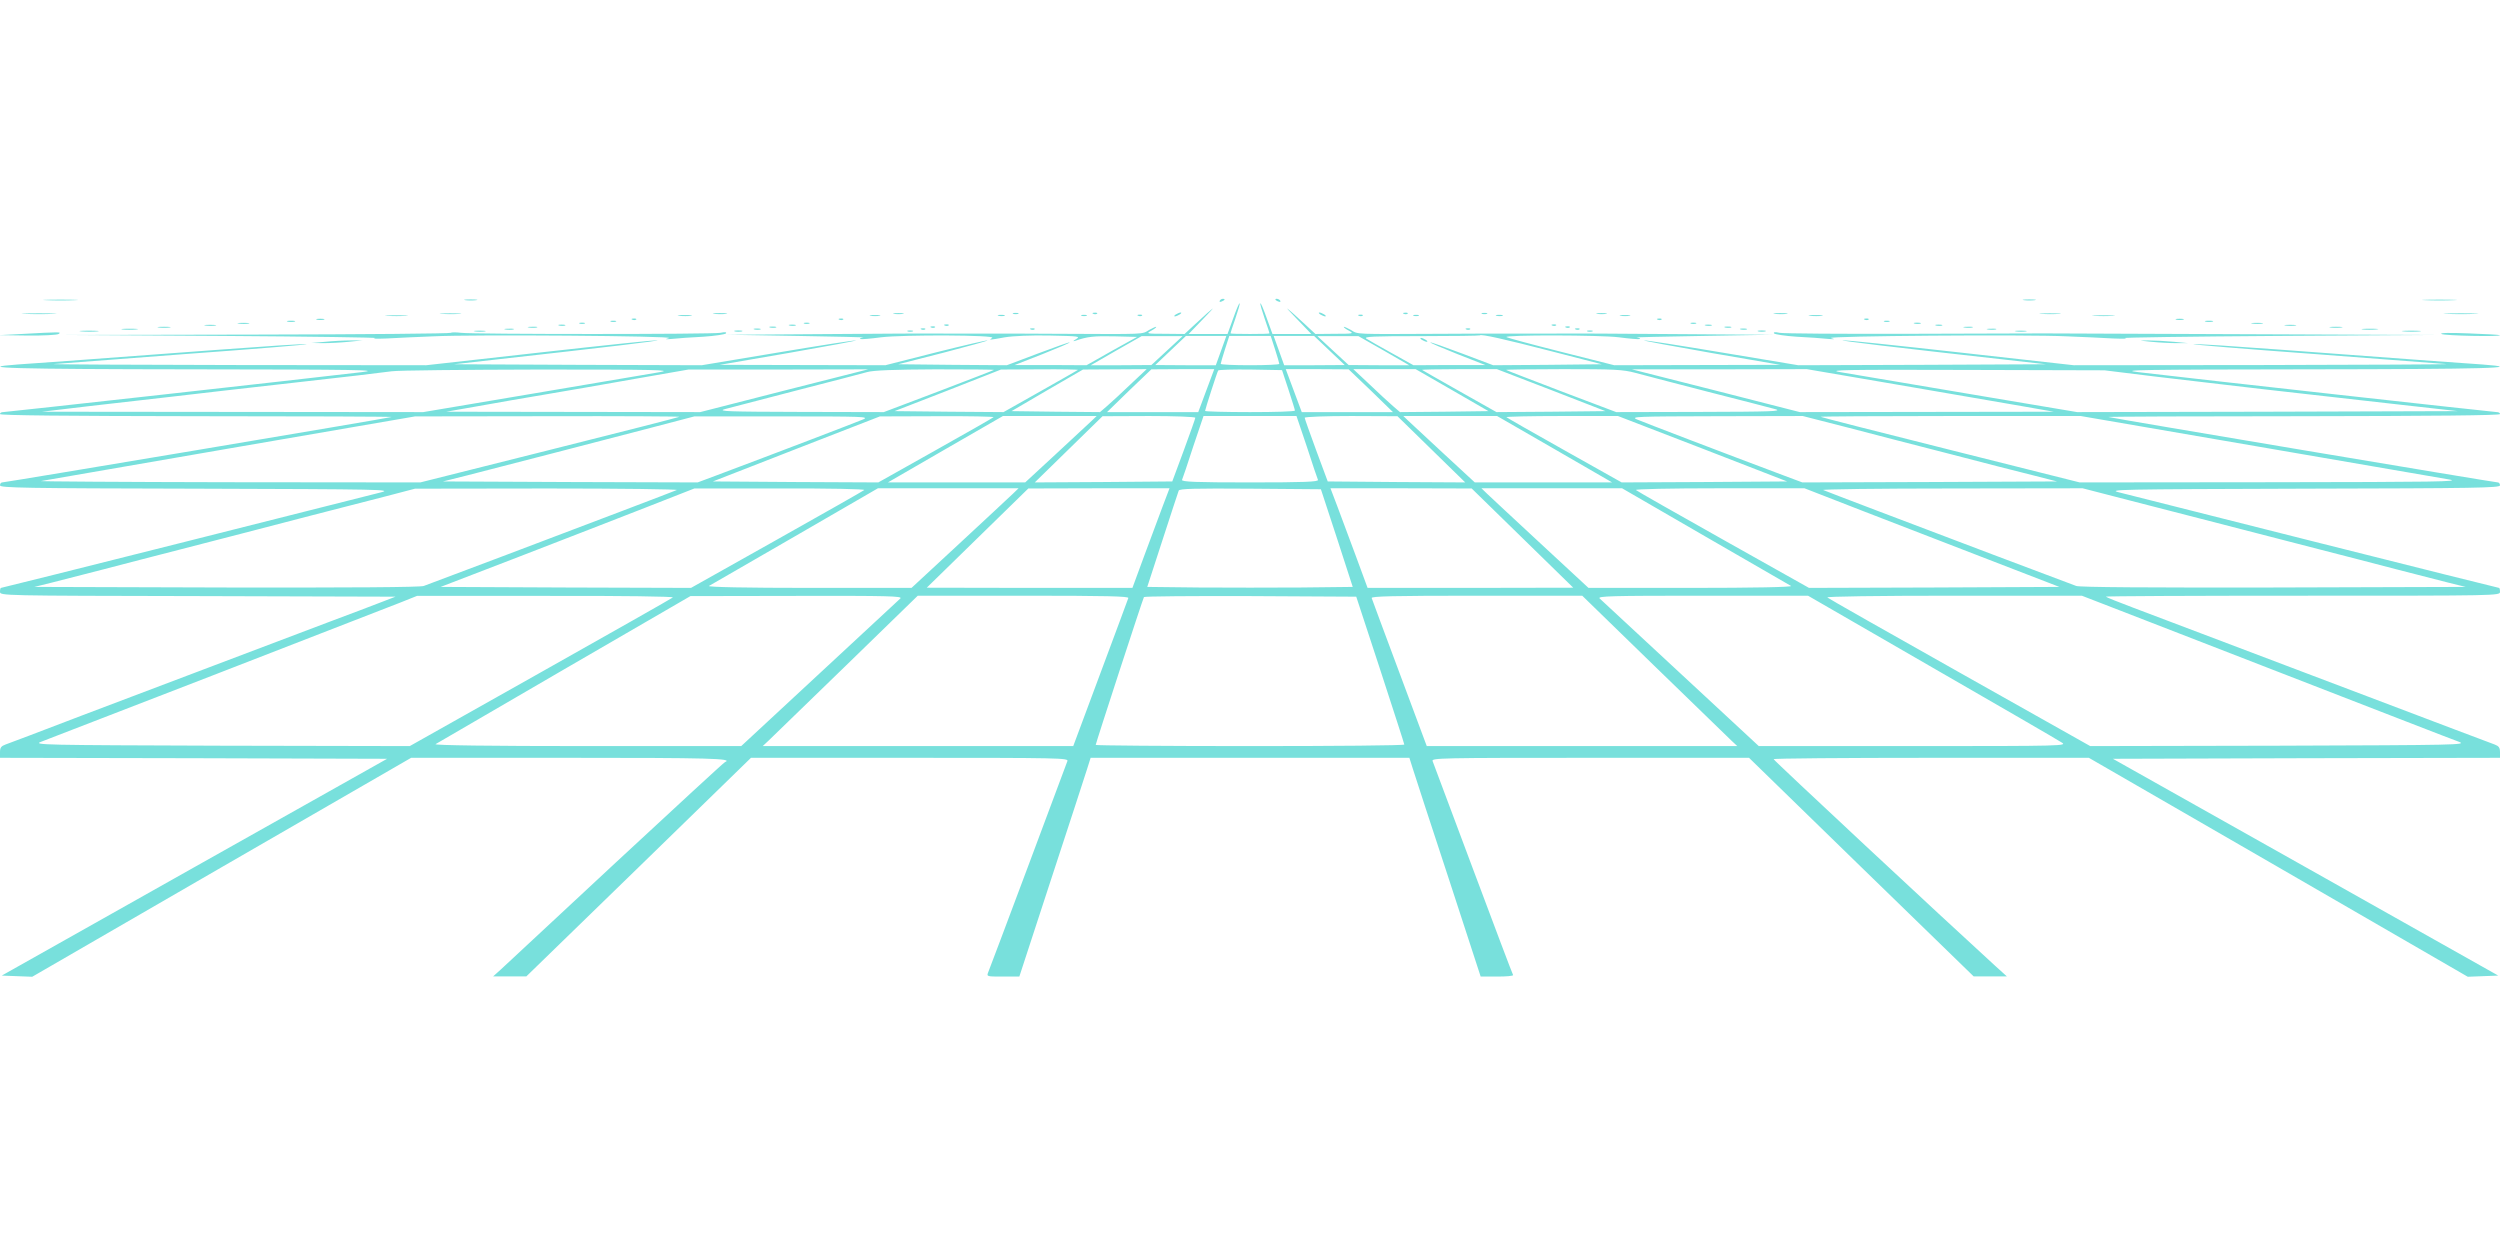
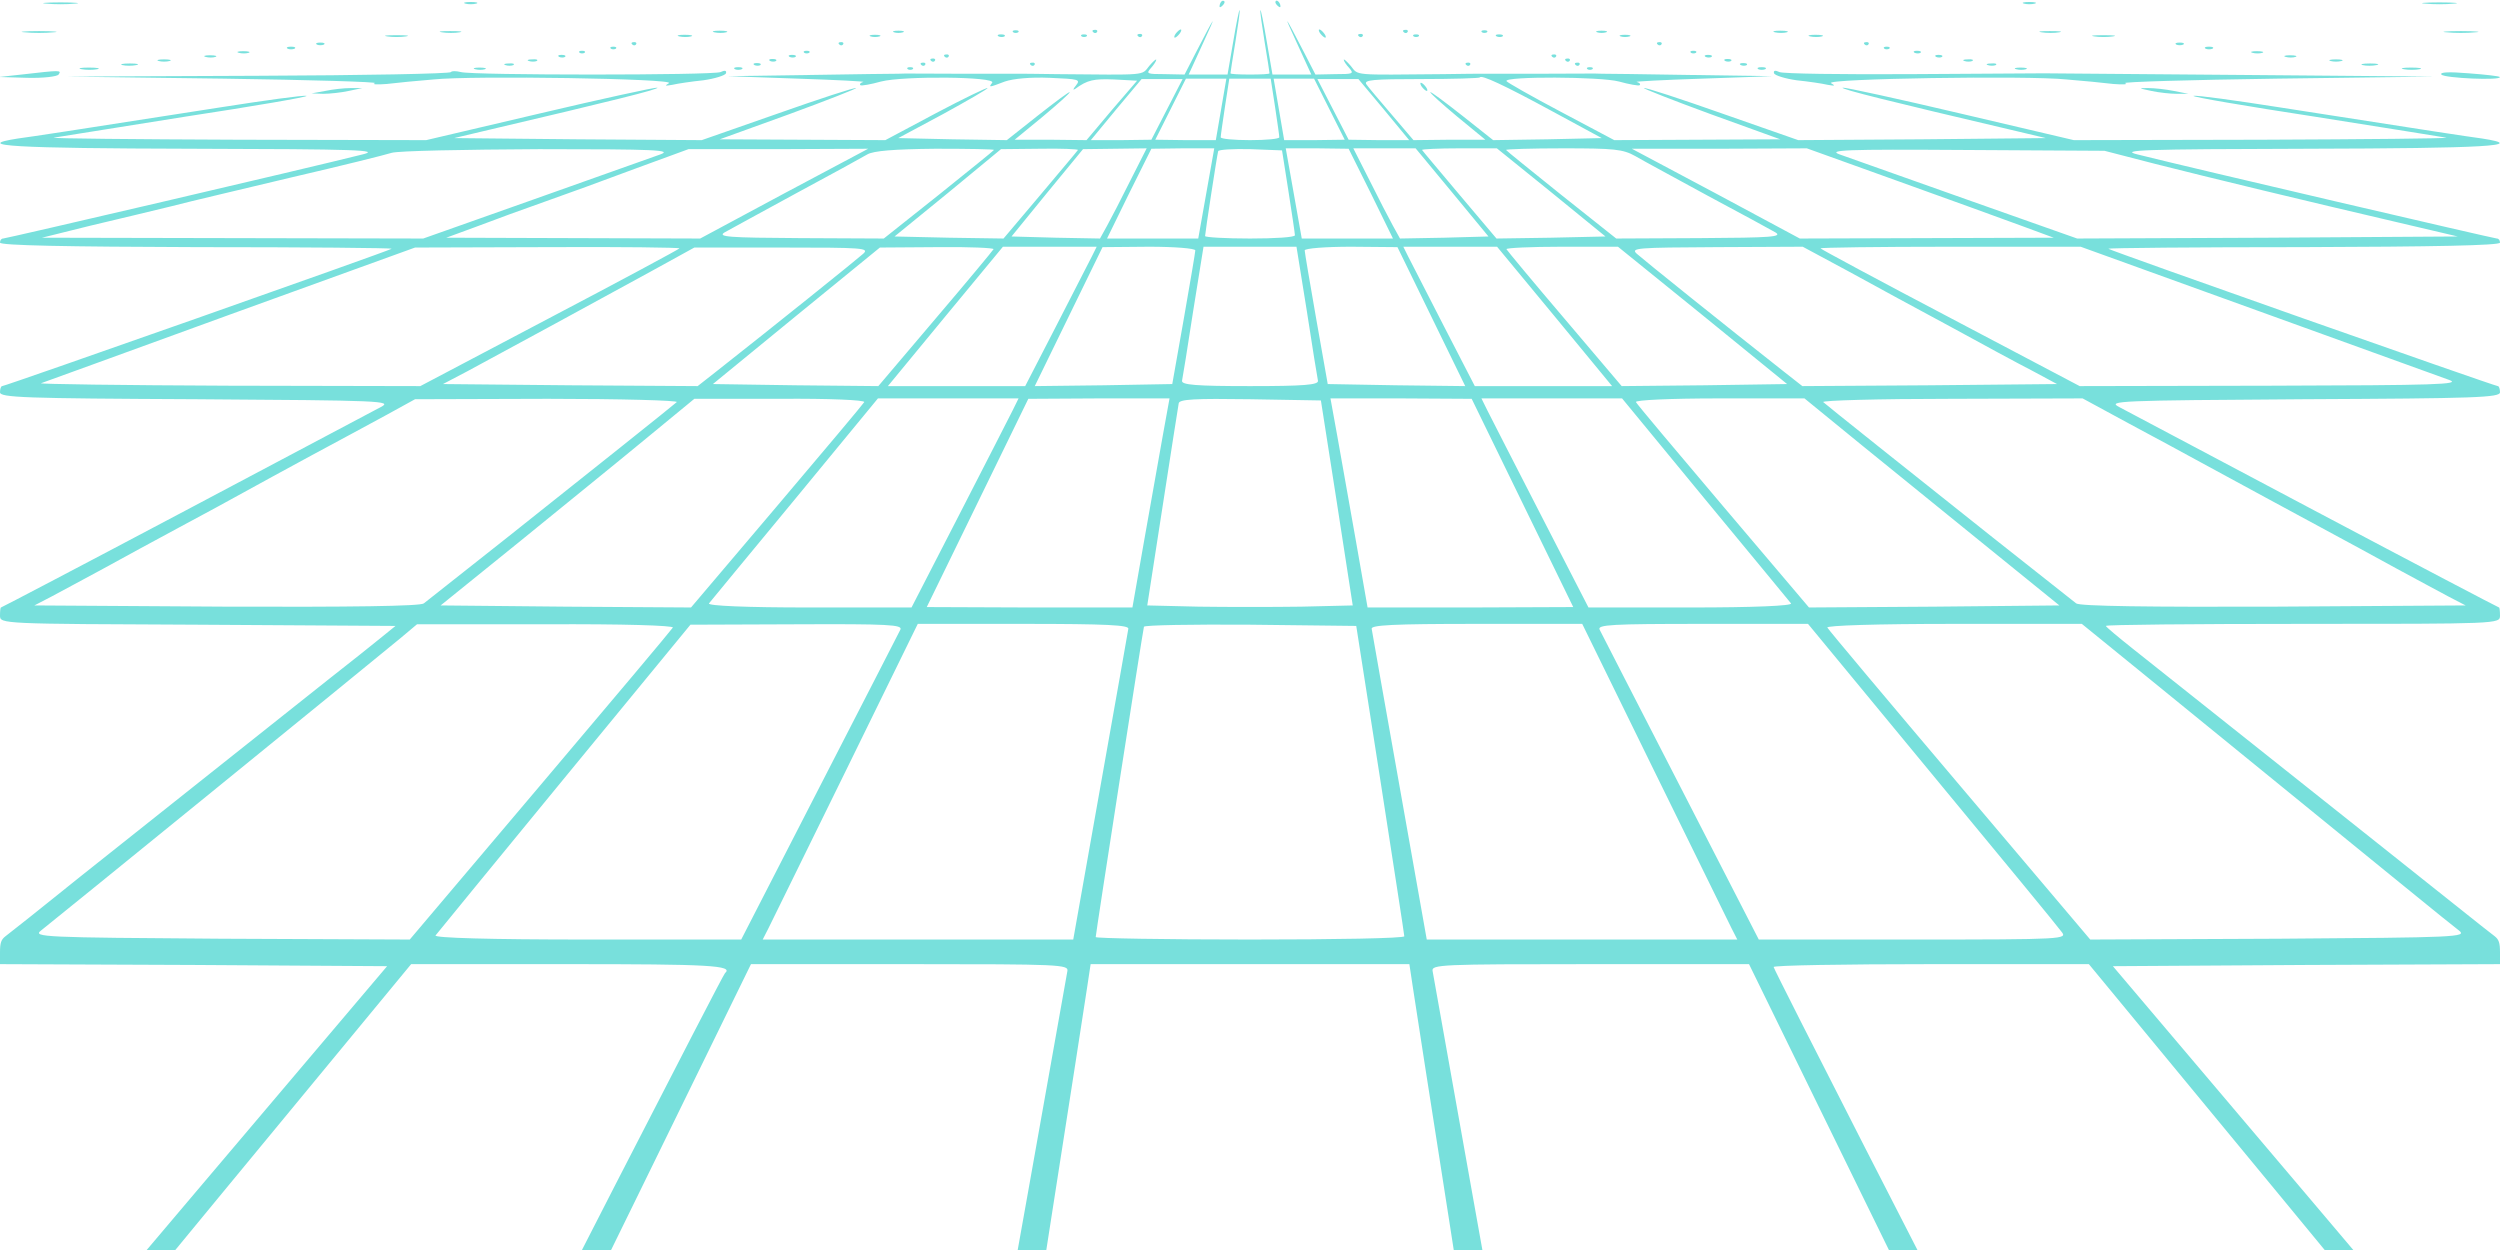
- <svg xmlns="http://www.w3.org/2000/svg" version="1.0" width="1280pt" height="640pt" viewBox="0 0 1280 640" preserveAspectRatio="xMidYMid meet">
-   <g transform="translate(0,640) scale(0.1,-0.1)" fill="#78e0dc" stroke="none">
-     <path d="M238 4863 c39 -2 105 -2 145 0 39 1 7 3 -73 3 -80 0 -112 -2 -72 -3z" />
-     <path d="M2383 4863 c15 -2 39 -2 55 0 15 2 2 4 -28 4 -30 0 -43 -2 -27 -4z" />
-     <path d="M6245 4860 c-3 -6 1 -7 9 -4 18 7 21 14 7 14 -6 0 -13 -4 -16 -10z" />
-     <path d="M6530 4866 c0 -2 7 -7 16 -10 8 -3 12 -2 9 4 -6 10 -25 14 -25 6z" />
-     <path d="M10363 4863 c15 -2 39 -2 55 0 15 2 2 4 -28 4 -30 0 -43 -2 -27 -4z" />
-     <path d="M12418 4863 c39 -2 105 -2 145 0 39 1 7 3 -73 3 -80 0 -112 -2 -72 -3z" />
-     <path d="M6314 4770 l-29 -80 -100 0 -99 0 74 77 c75 77 65 71 -40 -26 l-55 -51 -100 1 c-94 0 -98 1 -72 15 15 8 27 17 27 20 0 3 -16 -4 -36 -15 -40 -24 -6 -22 -474 -20 -102 1 -194 1 -205 1 -11 0 -146 0 -300 0 -154 0 -291 1 -305 0 -14 0 -216 -1 -450 -3 l-425 -3 360 -6 c198 -3 349 -7 335 -8 -14 -2 -20 -5 -15 -8 6 -2 53 2 106 9 114 14 593 12 569 -3 -19 -12 -18 -12 65 3 43 7 132 11 230 9 148 -3 158 -4 135 -18 -17 -10 -18 -13 -5 -9 63 22 95 25 200 23 l117 -3 -130 -72 -129 -73 -184 1 -184 0 143 56 c78 31 141 58 139 60 -2 2 -75 -24 -163 -57 l-159 -60 -278 2 -278 3 231 59 c126 33 228 61 226 63 -2 2 -120 -25 -263 -61 l-260 -66 -424 1 -424 1 354 61 c195 34 349 63 344 64 -6 2 -186 -26 -400 -62 l-390 -65 -634 2 -634 3 195 22 c590 66 863 98 845 101 -11 1 -282 -27 -602 -63 l-581 -65 -964 1 c-530 1 -954 3 -943 5 11 1 313 24 670 51 358 26 638 49 624 51 -15 2 -213 -11 -440 -28 -805 -60 -945 -70 -1037 -76 -243 -18 -12 -24 891 -25 854 -1 968 -3 872 -14 -293 -35 -1825 -205 -1839 -205 -9 0 -16 -4 -16 -10 0 -7 343 -10 1008 -11 554 0 1003 -2 997 -4 -12 -5 -1978 -335 -1994 -335 -6 0 -11 -7 -11 -15 0 -13 121 -15 1007 -17 953 -3 1004 -4 943 -19 -36 -9 -487 -123 -1002 -253 -515 -130 -940 -236 -943 -236 -3 0 -5 -9 -5 -20 0 -20 8 -20 1012 -22 l1013 -3 -70 -27 c-39 -15 -164 -63 -280 -106 -387 -146 -897 -340 -1260 -477 -198 -76 -372 -142 -387 -147 -22 -8 -28 -16 -28 -39 l0 -29 991 -2 991 -3 -987 -555 -986 -555 78 -3 78 -3 970 561 970 560 808 0 c717 0 845 -3 799 -22 -5 -1 -256 -233 -558 -513 -302 -281 -567 -528 -589 -548 l-40 -36 85 0 85 0 575 559 575 560 814 0 c770 0 813 -1 806 -17 -4 -10 -94 -252 -201 -538 -107 -286 -199 -530 -204 -542 -9 -23 -9 -23 74 -23 l85 0 164 502 c91 277 173 529 183 561 l18 57 816 0 816 0 18 -57 c10 -32 92 -284 183 -560 l164 -503 85 0 c47 0 83 3 81 8 -3 4 -95 248 -205 542 -110 294 -203 543 -207 553 -7 16 36 17 806 17 l814 0 575 -560 575 -559 85 0 85 0 -63 57 c-261 238 -1131 1049 -1131 1055 -1 4 362 7 807 7 l807 0 970 -560 970 -561 78 3 78 3 -986 555 -987 555 991 3 991 2 0 29 c0 23 -6 31 -27 39 -16 5 -309 117 -653 247 -344 130 -724 274 -845 320 -121 46 -280 106 -354 134 -74 28 -137 53 -139 56 -3 3 450 5 1006 5 1005 0 1012 0 1012 20 0 11 -2 20 -5 20 -3 0 -428 106 -943 236 -515 130 -966 244 -1002 253 -61 15 -10 16 943 19 886 2 1007 4 1007 17 0 8 -5 15 -11 15 -17 0 -1982 330 -1994 335 -5 2 443 4 998 4 664 1 1007 4 1007 11 0 6 -7 10 -16 10 -14 0 -1546 170 -1839 205 -96 11 18 13 873 14 902 1 1133 7 890 25 -92 6 -232 16 -1037 76 -227 17 -425 30 -440 28 -14 -2 267 -25 624 -51 358 -27 659 -50 670 -51 11 -2 -413 -4 -943 -5 l-964 -1 -581 65 c-320 36 -591 64 -602 63 -18 -3 255 -35 845 -101 l195 -22 -634 -3 -634 -2 -390 65 c-214 36 -394 64 -400 62 -5 -1 149 -30 344 -64 l354 -61 -425 -1 -425 -1 -273 69 c-151 38 -276 72 -279 75 -12 12 482 11 576 -1 53 -7 101 -11 106 -9 6 3 -1 6 -15 8 -14 1 137 5 335 8 l360 6 -425 3 c-234 2 -436 3 -450 3 -14 1 -151 0 -305 0 -154 0 -289 0 -300 0 -11 0 -103 0 -205 -1 -468 -2 -434 -4 -474 20 -20 11 -36 18 -36 15 0 -3 12 -12 28 -20 25 -14 21 -15 -73 -15 l-100 -1 -55 51 c-105 97 -115 103 -40 26 l74 -77 -99 0 -100 0 -29 80 c-16 45 -30 79 -33 77 -2 -3 8 -37 22 -78 14 -40 25 -74 25 -76 0 -2 -45 -3 -100 -3 -55 0 -100 1 -100 3 0 2 11 36 25 76 14 41 24 75 22 78 -3 2 -17 -32 -33 -77z m1639 -171 l248 -64 -278 -3 -278 -2 -159 60 c-88 33 -161 59 -163 57 -2 -2 61 -29 139 -60 l143 -56 -184 0 -184 -1 -111 62 c-61 34 -120 67 -130 74 -16 11 35 13 279 13 164 0 300 2 302 4 7 7 121 -18 376 -84z m-1978 6 l-80 -74 -155 -1 -155 0 130 75 130 74 105 0 105 0 -80 -74z m277 0 l-27 -75 -155 0 -155 1 78 74 79 75 103 0 104 0 -27 -75z m276 7 c12 -38 22 -71 22 -75 0 -4 -67 -7 -150 -7 -82 0 -150 3 -150 7 0 4 10 37 22 75 l22 68 106 0 106 0 22 -68z m279 -7 l78 -74 -155 -1 -155 0 -27 75 -27 75 104 0 103 0 79 -75z m278 0 l130 -75 -155 0 -155 1 -80 74 -80 74 105 0 105 0 130 -74z m-3705 -110 c-41 -7 -331 -56 -644 -109 l-569 -96 -976 1 -976 1 245 29 c135 15 324 37 420 48 96 12 375 43 620 71 245 27 472 54 505 59 33 5 373 8 755 9 600 0 685 -2 620 -13z m635 -95 l-430 -110 -650 1 -650 1 160 28 c88 16 243 43 345 60 102 17 309 53 460 80 l275 48 460 0 460 1 -430 -109z m1074 106 c-2 -2 -130 -51 -284 -110 l-280 -106 -430 1 c-366 1 -423 3 -385 14 25 7 189 49 365 95 176 45 340 88 365 95 31 9 138 13 349 14 167 0 302 -1 300 -3z m430 0 c-2 -2 -89 -51 -193 -110 l-188 -106 -279 2 -279 3 273 106 272 107 199 1 c110 1 197 -1 195 -3z m269 -74 c-46 -44 -99 -93 -120 -111 l-36 -31 -226 2 -227 3 183 107 183 106 163 1 163 1 -83 -78z m388 -32 l-41 -110 -234 0 -233 0 113 110 114 109 161 1 161 0 -41 -110z m421 5 c18 -55 33 -103 33 -107 0 -5 -103 -8 -230 -8 -126 0 -230 3 -230 6 0 7 61 197 67 207 2 4 77 6 166 5 l161 -3 33 -100z m422 -5 l113 -110 -233 0 -234 0 -41 110 -41 110 161 0 161 -1 114 -109z m415 3 l187 -108 -227 -3 -226 -2 -36 31 c-21 18 -74 67 -120 111 l-83 78 159 0 160 0 186 -107z m508 0 l278 -108 -279 -3 -279 -2 -188 106 c-104 59 -191 108 -193 110 -2 2 83 4 189 4 l194 0 278 -107z m431 88 c39 -11 207 -54 372 -97 165 -42 320 -82 345 -89 38 -11 -19 -13 -385 -14 l-430 -1 -280 106 c-154 59 -282 108 -284 110 -2 2 129 4 293 4 261 0 305 -2 369 -19z m1345 -61 c257 -44 541 -93 632 -109 l165 -29 -650 -1 -650 -1 -430 110 -430 109 448 0 448 1 467 -80z m1317 42 c273 -33 759 -89 1254 -144 l295 -33 -975 -3 -974 -2 -570 96 c-313 53 -604 102 -645 109 -65 11 24 13 640 11 l715 -2 260 -32z m-7556 -206 c-2 -2 -302 -79 -666 -170 l-661 -166 -984 1 c-540 1 -972 4 -958 6 14 2 450 78 970 168 l945 163 679 1 c374 1 677 -1 675 -3z m941 -13 c-30 -13 -445 -172 -757 -289 l-91 -34 -652 2 -652 3 124 31 c195 50 693 179 938 243 l225 59 450 0 c414 0 447 -1 415 -15z m667 11 c-3 -3 -137 -80 -298 -170 l-292 -164 -423 2 -424 3 428 167 427 166 294 1 c162 1 292 -2 288 -5z m503 -18 c-14 -13 -96 -89 -183 -170 l-158 -146 -351 0 -352 0 294 170 295 170 240 0 240 0 -25 -24z m530 15 c0 -4 -27 -80 -59 -167 l-59 -159 -352 -3 -352 -2 173 169 174 170 238 1 c130 0 237 -4 237 -9z m571 -148 c28 -87 54 -164 57 -170 3 -10 -71 -13 -348 -13 -277 0 -351 3 -348 13 3 6 29 83 57 170 l53 157 238 0 238 0 53 -157z m638 -14 l173 -169 -352 2 -352 3 -59 159 c-32 87 -59 163 -59 167 0 5 107 9 238 9 l237 -1 174 -170z m631 1 l294 -170 -352 0 -351 0 -158 146 c-87 81 -169 157 -183 170 l-25 24 240 0 240 0 295 -170z m757 3 l433 -168 -424 -3 -423 -2 -292 164 c-161 90 -295 167 -298 170 -4 3 124 6 282 6 l289 0 433 -167z m751 106 c130 -34 365 -95 522 -135 157 -41 343 -89 413 -106 l129 -33 -652 -3 -652 -2 -91 34 c-312 117 -727 276 -757 289 -32 14 0 15 408 16 l442 1 238 -61z m2091 -95 c498 -86 940 -162 981 -169 64 -11 -68 -13 -908 -14 l-984 -1 -661 166 c-364 91 -664 168 -666 170 -2 2 296 4 664 4 l668 0 906 -156z m-8094 -223 c-31 -13 -429 -164 -870 -331 -220 -83 -411 -155 -425 -160 -16 -7 -384 -9 -1010 -8 l-984 3 89 22 c50 13 169 43 265 68 96 25 272 71 390 101 118 30 265 68 325 84 61 16 218 57 350 91 132 34 305 78 385 99 l145 38 680 1 c374 0 671 -4 660 -8z m960 0 c-6 -5 -207 -119 -449 -255 l-438 -246 -641 2 -641 3 400 154 c219 85 512 198 649 252 l250 98 440 0 c250 1 435 -3 430 -8z m760 -20 c-17 -16 -140 -131 -274 -255 l-244 -226 -526 0 c-317 0 -520 4 -511 10 8 5 206 119 440 254 l425 246 360 0 360 0 -30 -29z m768 -63 c-19 -51 -62 -166 -95 -255 l-60 -163 -527 0 -526 1 260 254 260 254 361 1 362 0 -35 -92z m892 -163 l81 -250 -263 -3 c-145 -1 -381 -1 -526 0 l-263 3 78 240 c43 132 80 246 83 253 3 10 82 12 366 10 l362 -3 82 -250z m950 0 l260 -254 -526 -1 -527 0 -60 163 c-33 89 -76 204 -95 255 l-35 92 362 0 361 -1 260 -254z m935 9 c234 -135 432 -249 440 -254 9 -6 -194 -10 -511 -10 l-526 0 -244 226 c-134 124 -257 239 -274 255 l-30 29 360 0 360 0 425 -246z m802 132 c161 -62 455 -176 652 -252 l360 -139 -641 -3 -641 -2 -438 246 c-242 136 -443 250 -448 255 -6 5 178 9 426 9 l437 0 293 -114z m1367 53 c130 -33 296 -76 369 -95 283 -73 405 -105 612 -158 118 -30 294 -76 390 -101 96 -25 215 -55 265 -68 l89 -22 -984 -3 c-626 -1 -994 1 -1010 8 -14 5 -205 77 -425 160 -441 167 -839 318 -870 331 -11 4 283 8 654 8 l674 1 236 -61z m-7454 -498 c-6 -5 -311 -178 -679 -385 l-668 -376 -967 2 c-913 3 -964 4 -921 20 44 16 1670 646 1840 713 l85 34 660 0 c396 1 655 -3 650 -8z m1165 -5 c-8 -8 -195 -181 -415 -385 l-400 -371 -790 0 c-496 0 -784 4 -775 10 8 5 305 178 660 384 l645 374 545 1 c469 1 542 -1 530 -13z m1167 2 c-2 -7 -67 -181 -143 -385 l-139 -373 -795 0 -795 0 30 28 c17 16 195 189 397 385 l367 357 542 0 c429 0 540 -3 536 -12z m1290 -368 c67 -206 123 -378 123 -382 0 -5 -355 -8 -790 -8 -434 0 -790 3 -790 6 0 8 241 747 247 757 2 4 248 6 545 5 l542 -3 123 -375z m1401 23 c202 -196 380 -369 397 -385 l30 -28 -795 0 -795 0 -139 373 c-76 204 -141 378 -143 385 -4 9 107 12 536 12 l542 0 367 -357z m1423 -9 c349 -201 648 -374 664 -385 30 -18 20 -19 -760 -19 l-790 0 -400 371 c-220 204 -407 377 -415 385 -12 12 59 14 527 14 l540 0 634 -366z m1101 237 c1253 -486 1558 -605 1598 -619 43 -16 -9 -17 -921 -20 l-967 -2 -668 376 c-368 207 -673 380 -678 385 -6 5 251 9 647 9 l656 0 333 -129z" />
-     <path d="M7280 4660 c8 -5 20 -10 25 -10 6 0 3 5 -5 10 -8 5 -19 10 -25 10 -5 0 -3 -5 5 -10z" />
-     <path d="M128 4793 c39 -2 105 -2 145 0 39 1 7 3 -73 3 -80 0 -112 -2 -72 -3z" />
-     <path d="M2263 4793 c26 -2 67 -2 90 0 23 2 2 3 -48 3 -49 0 -68 -1 -42 -3z" />
-     <path d="M3658 4793 c18 -2 45 -2 60 0 15 2 0 4 -33 4 -33 0 -45 -2 -27 -4z" />
-     <path d="M4578 4793 c12 -2 32 -2 45 0 12 2 2 4 -23 4 -25 0 -35 -2 -22 -4z" />
-     <path d="M5188 4793 c6 -2 18 -2 25 0 6 3 1 5 -13 5 -14 0 -19 -2 -12 -5z" />
-     <path d="M5598 4793 c7 -3 16 -2 19 1 4 3 -2 6 -13 5 -11 0 -14 -3 -6 -6z" />
-     <path d="M6020 4790 c-8 -5 -10 -10 -5 -10 6 0 17 5 25 10 8 5 11 10 5 10 -5 0 -17 -5 -25 -10z" />
-     <path d="M6760 4790 c8 -5 20 -10 25 -10 6 0 3 5 -5 10 -8 5 -19 10 -25 10 -5 0 -3 -5 5 -10z" />
-     <path d="M7188 4793 c7 -3 16 -2 19 1 4 3 -2 6 -13 5 -11 0 -14 -3 -6 -6z" />
-     <path d="M7588 4793 c6 -2 18 -2 25 0 6 3 1 5 -13 5 -14 0 -19 -2 -12 -5z" />
-     <path d="M8178 4793 c12 -2 32 -2 45 0 12 2 2 4 -23 4 -25 0 -35 -2 -22 -4z" />
-     <path d="M9088 4793 c18 -2 45 -2 60 0 15 2 0 4 -33 4 -33 0 -45 -2 -27 -4z" />
-     <path d="M10453 4793 c26 -2 67 -2 90 0 23 2 2 3 -48 3 -49 0 -68 -1 -42 -3z" />
-     <path d="M12528 4793 c39 -2 105 -2 145 0 39 1 7 3 -73 3 -80 0 -112 -2 -72 -3z" />
-     <path d="M1983 4783 c26 -2 68 -2 95 0 26 2 4 3 -48 3 -52 0 -74 -1 -47 -3z" />
-     <path d="M3478 4783 c18 -2 45 -2 60 0 15 2 0 4 -33 4 -33 0 -45 -2 -27 -4z" />
-     <path d="M4458 4783 c12 -2 32 -2 45 0 12 2 2 4 -23 4 -25 0 -35 -2 -22 -4z" />
-     <path d="M5113 4783 c9 -2 23 -2 30 0 6 3 -1 5 -18 5 -16 0 -22 -2 -12 -5z" />
-     <path d="M5538 4783 c6 -2 18 -2 25 0 6 3 1 5 -13 5 -14 0 -19 -2 -12 -5z" />
-     <path d="M5828 4783 c7 -3 16 -2 19 1 4 3 -2 6 -13 5 -11 0 -14 -3 -6 -6z" />
-     <path d="M6958 4783 c7 -3 16 -2 19 1 4 3 -2 6 -13 5 -11 0 -14 -3 -6 -6z" />
-     <path d="M7238 4783 c6 -2 18 -2 25 0 6 3 1 5 -13 5 -14 0 -19 -2 -12 -5z" />
-     <path d="M7663 4783 c9 -2 23 -2 30 0 6 3 -1 5 -18 5 -16 0 -22 -2 -12 -5z" />
-     <path d="M8298 4783 c12 -2 32 -2 45 0 12 2 2 4 -23 4 -25 0 -35 -2 -22 -4z" />
-     <path d="M9268 4783 c18 -2 45 -2 60 0 15 2 0 4 -33 4 -33 0 -45 -2 -27 -4z" />
-     <path d="M10723 4783 c26 -2 68 -2 95 0 26 2 4 3 -48 3 -52 0 -74 -1 -47 -3z" />
-     <path d="M1623 4763 c9 -2 25 -2 35 0 9 3 1 5 -18 5 -19 0 -27 -2 -17 -5z" />
-     <path d="M3238 4763 c7 -3 16 -2 19 1 4 3 -2 6 -13 5 -11 0 -14 -3 -6 -6z" />
-     <path d="M4298 4763 c7 -3 16 -2 19 1 4 3 -2 6 -13 5 -11 0 -14 -3 -6 -6z" />
-     <path d="M8488 4763 c7 -3 16 -2 19 1 4 3 -2 6 -13 5 -11 0 -14 -3 -6 -6z" />
-     <path d="M9548 4763 c7 -3 16 -2 19 1 4 3 -2 6 -13 5 -11 0 -14 -3 -6 -6z" />
-     <path d="M11143 4763 c9 -2 25 -2 35 0 9 3 1 5 -18 5 -19 0 -27 -2 -17 -5z" />
-     <path d="M1473 4753 c9 -2 25 -2 35 0 9 3 1 5 -18 5 -19 0 -27 -2 -17 -5z" />
-     <path d="M3128 4753 c6 -2 18 -2 25 0 6 3 1 5 -13 5 -14 0 -19 -2 -12 -5z" />
-     <path d="M9648 4753 c6 -2 18 -2 25 0 6 3 1 5 -13 5 -14 0 -19 -2 -12 -5z" />
-     <path d="M11293 4753 c9 -2 25 -2 35 0 9 3 1 5 -18 5 -19 0 -27 -2 -17 -5z" />
-     <path d="M1223 4743 c15 -2 37 -2 50 0 12 2 0 4 -28 4 -27 0 -38 -2 -22 -4z" />
-     <path d="M2968 4743 c6 -2 18 -2 25 0 6 3 1 5 -13 5 -14 0 -19 -2 -12 -5z" />
-     <path d="M4118 4743 c6 -2 18 -2 25 0 6 3 1 5 -13 5 -14 0 -19 -2 -12 -5z" />
-     <path d="M8658 4743 c6 -2 18 -2 25 0 6 3 1 5 -13 5 -14 0 -19 -2 -12 -5z" />
-     <path d="M9803 4743 c9 -2 23 -2 30 0 6 3 -1 5 -18 5 -16 0 -22 -2 -12 -5z" />
-     <path d="M11533 4743 c15 -2 37 -2 50 0 12 2 0 4 -28 4 -27 0 -38 -2 -22 -4z" />
-     <path d="M1053 4733 c15 -2 37 -2 50 0 12 2 0 4 -28 4 -27 0 -38 -2 -22 -4z" />
-     <path d="M2863 4733 c9 -2 23 -2 30 0 6 3 -1 5 -18 5 -16 0 -22 -2 -12 -5z" />
-     <path d="M4043 4733 c9 -2 23 -2 30 0 6 3 -1 5 -18 5 -16 0 -22 -2 -12 -5z" />
-     <path d="M4838 4733 c7 -3 16 -2 19 1 4 3 -2 6 -13 5 -11 0 -14 -3 -6 -6z" />
-     <path d="M7948 4733 c7 -3 16 -2 19 1 4 3 -2 6 -13 5 -11 0 -14 -3 -6 -6z" />
-     <path d="M8733 4733 c9 -2 23 -2 30 0 6 3 -1 5 -18 5 -16 0 -22 -2 -12 -5z" />
-     <path d="M9913 4733 c9 -2 23 -2 30 0 6 3 -1 5 -18 5 -16 0 -22 -2 -12 -5z" />
-     <path d="M11703 4733 c15 -2 37 -2 50 0 12 2 0 4 -28 4 -27 0 -38 -2 -22 -4z" />
-     <path d="M813 4723 c15 -2 39 -2 55 0 15 2 2 4 -28 4 -30 0 -43 -2 -27 -4z" />
-     <path d="M2708 4723 c12 -2 30 -2 40 0 9 3 -1 5 -23 4 -22 0 -30 -2 -17 -4z" />
-     <path d="M3943 4723 c9 -2 23 -2 30 0 6 3 -1 5 -18 5 -16 0 -22 -2 -12 -5z" />
-     <path d="M4768 4723 c7 -3 16 -2 19 1 4 3 -2 6 -13 5 -11 0 -14 -3 -6 -6z" />
-     <path d="M8018 4723 c7 -3 16 -2 19 1 4 3 -2 6 -13 5 -11 0 -14 -3 -6 -6z" />
-     <path d="M8833 4723 c9 -2 23 -2 30 0 6 3 -1 5 -18 5 -16 0 -22 -2 -12 -5z" />
-     <path d="M10058 4723 c12 -2 30 -2 40 0 9 3 -1 5 -23 4 -22 0 -30 -2 -17 -4z" />
-     <path d="M11933 4723 c15 -2 39 -2 55 0 15 2 2 4 -28 4 -30 0 -43 -2 -27 -4z" />
-     <path d="M627 4713 c18 -2 50 -2 70 0 21 2 7 4 -32 4 -38 0 -55 -2 -38 -4z" />
-     <path d="M2588 4713 c12 -2 30 -2 40 0 9 3 -1 5 -23 4 -22 0 -30 -2 -17 -4z" />
-     <path d="M3863 4713 c9 -2 23 -2 30 0 6 3 -1 5 -18 5 -16 0 -22 -2 -12 -5z" />
-     <path d="M4718 4713 c7 -3 16 -2 19 1 4 3 -2 6 -13 5 -11 0 -14 -3 -6 -6z" />
-     <path d="M5278 4713 c7 -3 16 -2 19 1 4 3 -2 6 -13 5 -11 0 -14 -3 -6 -6z" />
-     <path d="M7508 4713 c7 -3 16 -2 19 1 4 3 -2 6 -13 5 -11 0 -14 -3 -6 -6z" />
-     <path d="M8068 4713 c7 -3 16 -2 19 1 4 3 -2 6 -13 5 -11 0 -14 -3 -6 -6z" />
-     <path d="M8913 4713 c9 -2 23 -2 30 0 6 3 -1 5 -18 5 -16 0 -22 -2 -12 -5z" />
-     <path d="M10178 4713 c12 -2 30 -2 40 0 9 3 -1 5 -23 4 -22 0 -30 -2 -17 -4z" />
-     <path d="M12097 4713 c18 -2 50 -2 70 0 21 2 7 4 -32 4 -38 0 -55 -2 -38 -4z" />
-     <path d="M418 4703 c23 -2 59 -2 80 0 20 2 1 4 -43 4 -44 0 -61 -2 -37 -4z" />
-     <path d="M2433 4703 c15 -2 37 -2 50 0 12 2 0 4 -28 4 -27 0 -38 -2 -22 -4z" />
-     <path d="M3763 4703 c9 -2 25 -2 35 0 9 3 1 5 -18 5 -19 0 -27 -2 -17 -5z" />
-     <path d="M4648 4703 c6 -2 18 -2 25 0 6 3 1 5 -13 5 -14 0 -19 -2 -12 -5z" />
-     <path d="M8128 4703 c6 -2 18 -2 25 0 6 3 1 5 -13 5 -14 0 -19 -2 -12 -5z" />
-     <path d="M9003 4703 c9 -2 25 -2 35 0 9 3 1 5 -18 5 -19 0 -27 -2 -17 -5z" />
-     <path d="M10323 4703 c15 -2 37 -2 50 0 12 2 0 4 -28 4 -27 0 -38 -2 -22 -4z" />
-     <path d="M12308 4703 c23 -2 59 -2 80 0 20 2 1 4 -43 4 -44 0 -61 -2 -37 -4z" />
-     <path d="M110 4690 l-115 -6 145 -2 c80 -1 152 3 160 8 16 11 11 11 -190 0z" />
-     <path d="M2309 4696 c-4 -4 -449 -8 -990 -9 l-984 -2 810 -5 c446 -3 794 -8 775 -11 -19 -3 8 -4 60 -2 52 3 160 8 239 11 199 10 1243 2 1206 -9 -24 -7 -20 -7 18 -4 26 3 97 8 158 11 60 4 112 12 116 17 4 7 -6 8 -28 3 -41 -8 -1265 -8 -1329 0 -25 3 -48 3 -51 0z" />
-     <path d="M9083 4693 c4 -5 56 -13 116 -17 61 -3 132 -8 158 -11 38 -3 42 -3 18 4 -37 11 1007 19 1206 9 79 -3 187 -8 239 -11 52 -2 79 -1 60 2 -19 3 330 8 775 11 l810 5 -980 4 c-539 2 -998 4 -1020 4 -22 0 -328 -1 -680 -2 -352 -1 -655 1 -674 5 -22 5 -32 4 -28 -3z" />
-     <path d="M12500 4690 c14 -9 309 -15 299 -6 -2 2 -74 6 -159 9 -100 4 -150 3 -140 -3z" />
-     <path d="M1665 4650 l-70 -6 60 -1 c33 0 92 3 130 7 l70 7 -60 0 c-33 0 -91 -3 -130 -7z" />
-     <path d="M11015 4650 c39 -4 97 -7 130 -7 l60 0 -75 7 c-41 4 -100 7 -130 7 -53 0 -53 0 15 -7z" />
+ <svg xmlns="http://www.w3.org/2000/svg" version="1.0" width="1280pt" height="640pt" viewBox="0 0 1280 640" preserveAspectRatio="xMidYMid meet" id="svg383">
+   <defs id="defs387" />
+   <g transform="matrix(0.1,0,0,-0.2098948,0,1022.574)" fill="#78e0dc" stroke="none" id="g381">
+     <path d="m 238,4863 c 39,-2 105,-2 145,0 39,1 7,3 -73,3 -80,0 -112,-2 -72,-3 z" id="path201" />
+     <path d="m 2383,4863 c 15,-2 39,-2 55,0 15,2 2,4 -28,4 -30,0 -43,-2 -27,-4 z" id="path203" />
+     <path d="m 6245,4860 c -3,-6 1,-7 9,-4 18,7 21,14 7,14 -6,0 -13,-4 -16,-10 z" id="path205" />
+     <path d="m 6530,4866 c 0,-2 7,-7 16,-10 8,-3 12,-2 9,4 -6,10 -25,14 -25,6 z" id="path207" />
+     <path d="m 10363,4863 c 15,-2 39,-2 55,0 15,2 2,4 -28,4 -30,0 -43,-2 -27,-4 z" id="path209" />
+     <path d="m 12418,4863 c 39,-2 105,-2 145,0 39,1 7,3 -73,3 -80,0 -112,-2 -72,-3 z" id="path211" />
+     <path d="m 6314,4770 -29,-80 h -100 -99 l 74,77 c 75,77 65,71 -40,-26 l -55,-51 -100,1 c -94,0 -98,1 -72,15 15,8 27,17 27,20 0,3 -16,-4 -36,-15 -40,-24 -6,-22 -474,-20 -102,1 -194,1 -205,1 -11,0 -146,0 -300,0 -154,0 -291,1 -305,0 -14,0 -216,-1 -450,-3 l -425,-3 360,-6 c 198,-3 349,-7 335,-8 -14,-2 -20,-5 -15,-8 6,-2 53,2 106,9 114,14 593,12 569,-3 -19,-12 -18,-12 65,3 43,7 132,11 230,9 148,-3 158,-4 135,-18 -17,-10 -18,-13 -5,-9 63,22 95,25 200,23 l 117,-3 -130,-72 -129,-73 -184,1 h -184 l 143,56 c 78,31 141,58 139,60 -2,2 -75,-24 -163,-57 l -159,-60 -278,2 -278,3 231,59 c 126,33 228,61 226,63 -2,2 -120,-25 -263,-61 l -260,-66 -424,1 -424,1 354,61 c 195,34 349,63 344,64 -6,2 -186,-26 -400,-62 l -390,-65 -634,2 -634,3 195,22 c 590,66 863,98 845,101 -11,1 -282,-27 -602,-63 l -581,-65 -964,1 c -530,1 -954,3 -943,5 11,1 313,24 670,51 358,26 638,49 624,51 -15,2 -213,-11 -440,-28 -805,-60 -945,-70 -1037,-76 -243,-18 -12,-24 891,-25 854,-1 968,-3 872,-14 C 1562,4460 30,4290 16,4290 c -9,0 -16,-4 -16,-10 0,-7 343,-10 1008,-11 554,0 1003,-2 997,-4 -12,-5 -1978,-335 -1994,-335 -6,0 -11,-7 -11,-15 0,-13 121,-15 1007,-17 953,-3 1004,-4 943,-19 -36,-9 -487,-123 -1002,-253 C 433,3496 8,3390 5,3390 c -3,0 -5,-9 -5,-20 0,-20 8,-20 1012,-22 l 1013,-3 -70,-27 c -39,-15 -164,-63 -280,-106 C 1288,3066 778,2872 415,2735 217,2659 43,2593 28,2588 6,2580 0,2572 0,2549 v -29 l 991,-2 991,-3 -987,-555 -986,-555 78,-3 78,-3 970,561 970,560 h 808 c 717,0 845,-3 799,-22 -5,-1 -256,-233 -558,-513 -302,-281 -567,-528 -589,-548 l -40,-36 h 85 85 l 575,559 575,560 h 814 c 770,0 813,-1 806,-17 -4,-10 -94,-252 -201,-538 -107,-286 -199,-530 -204,-542 -9,-23 -9,-23 74,-23 h 85 l 164,502 c 91,277 173,529 183,561 l 18,57 h 816 816 l 18,-57 c 10,-32 92,-284 183,-560 l 164,-503 h 85 c 47,0 83,3 81,8 -3,4 -95,248 -205,542 -110,294 -203,543 -207,553 -7,16 36,17 806,17 h 814 l 575,-560 575,-559 h 85 85 l -63,57 c -261,238 -1131,1049 -1131,1055 -1,4 362,7 807,7 h 807 l 970,-560 970,-561 78,3 78,3 -986,555 -987,555 991,3 991,2 v 29 c 0,23 -6,31 -27,39 -16,5 -309,117 -653,247 -344,130 -724,274 -845,320 -121,46 -280,106 -354,134 -74,28 -137,53 -139,56 -3,3 450,5 1006,5 1005,0 1012,0 1012,20 0,11 -2,20 -5,20 -3,0 -428,106 -943,236 -515,130 -966,244 -1002,253 -61,15 -10,16 943,19 886,2 1007,4 1007,17 0,8 -5,15 -11,15 -17,0 -1982,330 -1994,335 -5,2 443,4 998,4 664,1 1007,4 1007,11 0,6 -7,10 -16,10 -14,0 -1546,170 -1839,205 -96,11 18,13 873,14 902,1 1133,7 890,25 -92,6 -232,16 -1037,76 -227,17 -425,30 -440,28 -14,-2 267,-25 624,-51 358,-27 659,-50 670,-51 11,-2 -413,-4 -943,-5 l -964,-1 -581,65 c -320,36 -591,64 -602,63 -18,-3 255,-35 845,-101 l 195,-22 -634,-3 -634,-2 -390,65 c -214,36 -394,64 -400,62 -5,-1 149,-30 344,-64 l 354,-61 -425,-1 -425,-1 -273,69 c -151,38 -276,72 -279,75 -12,12 482,11 576,-1 53,-7 101,-11 106,-9 6,3 -1,6 -15,8 -14,1 137,5 335,8 l 360,6 -425,3 c -234,2 -436,3 -450,3 -14,1 -151,0 -305,0 -154,0 -289,0 -300,0 -11,0 -103,0 -205,-1 -468,-2 -434,-4 -474,20 -20,11 -36,18 -36,15 0,-3 12,-12 28,-20 25,-14 21,-15 -73,-15 l -100,-1 -55,51 c -105,97 -115,103 -40,26 l 74,-77 h -99 -100 l -29,80 c -16,45 -30,79 -33,77 -2,-3 8,-37 22,-78 14,-40 25,-74 25,-76 0,-2 -45,-3 -100,-3 -55,0 -100,1 -100,3 0,2 11,36 25,76 14,41 24,75 22,78 -3,2 -17,-32 -33,-77 z m 1639,-171 248,-64 -278,-3 -278,-2 -159,60 c -88,33 -161,59 -163,57 -2,-2 61,-29 139,-60 l 143,-56 h -184 l -184,-1 -111,62 c -61,34 -120,67 -130,74 -16,11 35,13 279,13 164,0 300,2 302,4 7,7 121,-18 376,-84 z m -1978,6 -80,-74 -155,-1 h -155 l 130,75 130,74 h 105 105 z m 277,0 -27,-75 h -155 l -155,1 78,74 79,75 h 103 104 z m 276,7 c 12,-38 22,-71 22,-75 0,-4 -67,-7 -150,-7 -82,0 -150,3 -150,7 0,4 10,37 22,75 l 22,68 h 106 106 z m 279,-7 78,-74 -155,-1 h -155 l -27,75 -27,75 h 104 103 z m 278,0 130,-75 h -155 l -155,1 -80,74 -80,74 h 105 105 z M 3380,4495 c -41,-7 -331,-56 -644,-109 l -569,-96 -976,1 -976,1 245,29 c 135,15 324,37 420,48 96,12 375,43 620,71 245,27 472,54 505,59 33,5 373,8 755,9 600,0 685,-2 620,-13 z m 635,-95 -430,-110 -650,1 -650,1 160,28 c 88,16 243,43 345,60 102,17 309,53 460,80 l 275,48 h 460 l 460,1 z m 1074,106 c -2,-2 -130,-51 -284,-110 l -280,-106 -430,1 c -366,1 -423,3 -385,14 25,7 189,49 365,95 176,45 340,88 365,95 31,9 138,13 349,14 167,0 302,-1 300,-3 z m 430,0 c -2,-2 -89,-51 -193,-110 l -188,-106 -279,2 -279,3 273,106 272,107 199,1 c 110,1 197,-1 195,-3 z m 269,-74 c -46,-44 -99,-93 -120,-111 l -36,-31 -226,2 -227,3 183,107 183,106 163,1 163,1 z m 388,-32 -41,-110 h -234 -233 l 113,110 114,109 161,1 h 161 z m 421,5 c 18,-55 33,-103 33,-107 0,-5 -103,-8 -230,-8 -126,0 -230,3 -230,6 0,7 61,197 67,207 2,4 77,6 166,5 l 161,-3 z m 422,-5 113,-110 h -233 -234 l -41,110 -41,110 h 161 l 161,-1 z m 415,3 187,-108 -227,-3 -226,-2 -36,31 c -21,18 -74,67 -120,111 l -83,78 h 159 160 z m 508,0 278,-108 -279,-3 -279,-2 -188,106 c -104,59 -191,108 -193,110 -2,2 83,4 189,4 h 194 z m 431,88 c 39,-11 207,-54 372,-97 165,-42 320,-82 345,-89 38,-11 -19,-13 -385,-14 l -430,-1 -280,106 c -154,59 -282,108 -284,110 -2,2 129,4 293,4 261,0 305,-2 369,-19 z m 1345,-61 c 257,-44 541,-93 632,-109 l 165,-29 -650,-1 -650,-1 -430,110 -430,109 h 448 l 448,1 z m 1317,42 c 273,-33 759,-89 1254,-144 l 295,-33 -975,-3 -974,-2 -570,96 c -313,53 -604,102 -645,109 -65,11 24,13 640,11 l 715,-2 z M 3479,4266 c -2,-2 -302,-79 -666,-170 l -661,-166 -984,1 c -540,1 -972,4 -958,6 14,2 450,78 970,168 l 945,163 679,1 c 374,1 677,-1 675,-3 z m 941,-13 c -30,-13 -445,-172 -757,-289 l -91,-34 -652,2 -652,3 124,31 c 195,50 693,179 938,243 l 225,59 h 450 c 414,0 447,-1 415,-15 z m 667,11 c -3,-3 -137,-80 -298,-170 l -292,-164 -423,2 -424,3 428,167 427,166 294,1 c 162,1 292,-2 288,-5 z m 503,-18 c -14,-13 -96,-89 -183,-170 l -158,-146 h -351 -352 l 294,170 295,170 h 240 240 z m 530,15 c 0,-4 -27,-80 -59,-167 l -59,-159 -352,-3 -352,-2 173,169 174,170 238,1 c 130,0 237,-4 237,-9 z m 571,-148 c 28,-87 54,-164 57,-170 3,-10 -71,-13 -348,-13 -277,0 -351,3 -348,13 3,6 29,83 57,170 l 53,157 h 238 238 z m 638,-14 173,-169 -352,2 -352,3 -59,159 c -32,87 -59,163 -59,167 0,5 107,9 238,9 l 237,-1 z m 631,1 294,-170 h -352 -351 l -158,146 c -87,81 -169,157 -183,170 l -25,24 h 240 240 z m 757,3 433,-168 -424,-3 -423,-2 -292,164 c -161,90 -295,167 -298,170 -4,3 124,6 282,6 h 289 z m 751,106 c 130,-34 365,-95 522,-135 157,-41 343,-89 413,-106 l 129,-33 -652,-3 -652,-2 -91,34 c -312,117 -727,276 -757,289 -32,14 0,15 408,16 l 442,1 z m 2091,-95 c 498,-86 940,-162 981,-169 64,-11 -68,-13 -908,-14 l -984,-1 -661,166 c -364,91 -664,168 -666,170 -2,2 296,4 664,4 h 668 z M 3465,3891 c -31,-13 -429,-164 -870,-331 -220,-83 -411,-155 -425,-160 -16,-7 -384,-9 -1010,-8 l -984,3 89,22 c 50,13 169,43 265,68 96,25 272,71 390,101 118,30 265,68 325,84 61,16 218,57 350,91 132,34 305,78 385,99 l 145,38 680,1 c 374,0 671,-4 660,-8 z m 960,0 c -6,-5 -207,-119 -449,-255 l -438,-246 -641,2 -641,3 400,154 c 219,85 512,198 649,252 l 250,98 h 440 c 250,1 435,-3 430,-8 z m 760,-20 c -17,-16 -140,-131 -274,-255 l -244,-226 h -526 c -317,0 -520,4 -511,10 8,5 206,119 440,254 l 425,246 h 360 360 z m 768,-63 c -19,-51 -62,-166 -95,-255 l -60,-163 h -527 l -526,1 260,254 260,254 361,1 h 362 z m 892,-163 81,-250 -263,-3 c -145,-1 -381,-1 -526,0 l -263,3 78,240 c 43,132 80,246 83,253 3,10 82,12 366,10 l 362,-3 z m 950,0 260,-254 -526,-1 h -527 l -60,163 c -33,89 -76,204 -95,255 l -35,92 h 362 l 361,-1 z m 935,9 c 234,-135 432,-249 440,-254 9,-6 -194,-10 -511,-10 h -526 l -244,226 c -134,124 -257,239 -274,255 l -30,29 h 360 360 z m 802,132 c 161,-62 455,-176 652,-252 l 360,-139 -641,-3 -641,-2 -438,246 c -242,136 -443,250 -448,255 -6,5 178,9 426,9 h 437 z m 1367,53 c 130,-33 296,-76 369,-95 283,-73 405,-105 612,-158 118,-30 294,-76 390,-101 96,-25 215,-55 265,-68 l 89,-22 -984,-3 c -626,-1 -994,1 -1010,8 -14,5 -205,77 -425,160 -441,167 -839,318 -870,331 -11,4 283,8 654,8 l 674,1 z M 3445,3341 c -6,-5 -311,-178 -679,-385 l -668,-376 -967,2 c -913,3 -964,4 -921,20 44,16 1670,646 1840,713 l 85,34 h 660 c 396,1 655,-3 650,-8 z m 1165,-5 c -8,-8 -195,-181 -415,-385 l -400,-371 h -790 c -496,0 -784,4 -775,10 8,5 305,178 660,384 l 645,374 545,1 c 469,1 542,-1 530,-13 z m 1167,2 c -2,-7 -67,-181 -143,-385 l -139,-373 h -795 -795 l 30,28 c 17,16 195,189 397,385 l 367,357 h 542 c 429,0 540,-3 536,-12 z m 1290,-368 c 67,-206 123,-378 123,-382 0,-5 -355,-8 -790,-8 -434,0 -790,3 -790,6 0,8 241,747 247,757 2,4 248,6 545,5 l 542,-3 z m 1401,23 c 202,-196 380,-369 397,-385 l 30,-28 h -795 -795 l -139,373 c -76,204 -141,378 -143,385 -4,9 107,12 536,12 h 542 z m 1423,-9 c 349,-201 648,-374 664,-385 30,-18 20,-19 -760,-19 h -790 l -400,371 c -220,204 -407,377 -415,385 -12,12 59,14 527,14 h 540 z m 1101,237 c 1253,-486 1558,-605 1598,-619 43,-16 -9,-17 -921,-20 l -967,-2 -668,376 c -368,207 -673,380 -678,385 -6,5 251,9 647,9 h 656 z" id="path213" />
+     <path d="m 7280,4660 c 8,-5 20,-10 25,-10 6,0 3,5 -5,10 -8,5 -19,10 -25,10 -5,0 -3,-5 5,-10 z" id="path215" />
+     <path d="m 128,4793 c 39,-2 105,-2 145,0 39,1 7,3 -73,3 -80,0 -112,-2 -72,-3 z" id="path217" />
+     <path d="m 2263,4793 c 26,-2 67,-2 90,0 23,2 2,3 -48,3 -49,0 -68,-1 -42,-3 z" id="path219" />
+     <path d="m 3658,4793 c 18,-2 45,-2 60,0 15,2 0,4 -33,4 -33,0 -45,-2 -27,-4 z" id="path221" />
+     <path d="m 4578,4793 c 12,-2 32,-2 45,0 12,2 2,4 -23,4 -25,0 -35,-2 -22,-4 z" id="path223" />
+     <path d="m 5188,4793 c 6,-2 18,-2 25,0 6,3 1,5 -13,5 -14,0 -19,-2 -12,-5 z" id="path225" />
+     <path d="m 5598,4793 c 7,-3 16,-2 19,1 4,3 -2,6 -13,5 -11,0 -14,-3 -6,-6 z" id="path227" />
+     <path d="m 6020,4790 c -8,-5 -10,-10 -5,-10 6,0 17,5 25,10 8,5 11,10 5,10 -5,0 -17,-5 -25,-10 z" id="path229" />
+     <path d="m 6760,4790 c 8,-5 20,-10 25,-10 6,0 3,5 -5,10 -8,5 -19,10 -25,10 -5,0 -3,-5 5,-10 z" id="path231" />
+     <path d="m 7188,4793 c 7,-3 16,-2 19,1 4,3 -2,6 -13,5 -11,0 -14,-3 -6,-6 z" id="path233" />
+     <path d="m 7588,4793 c 6,-2 18,-2 25,0 6,3 1,5 -13,5 -14,0 -19,-2 -12,-5 z" id="path235" />
+     <path d="m 8178,4793 c 12,-2 32,-2 45,0 12,2 2,4 -23,4 -25,0 -35,-2 -22,-4 z" id="path237" />
+     <path d="m 9088,4793 c 18,-2 45,-2 60,0 15,2 0,4 -33,4 -33,0 -45,-2 -27,-4 z" id="path239" />
+     <path d="m 10453,4793 c 26,-2 67,-2 90,0 23,2 2,3 -48,3 -49,0 -68,-1 -42,-3 z" id="path241" />
+     <path d="m 12528,4793 c 39,-2 105,-2 145,0 39,1 7,3 -73,3 -80,0 -112,-2 -72,-3 z" id="path243" />
+     <path d="m 1983,4783 c 26,-2 68,-2 95,0 26,2 4,3 -48,3 -52,0 -74,-1 -47,-3 z" id="path245" />
+     <path d="m 3478,4783 c 18,-2 45,-2 60,0 15,2 0,4 -33,4 -33,0 -45,-2 -27,-4 z" id="path247" />
+     <path d="m 4458,4783 c 12,-2 32,-2 45,0 12,2 2,4 -23,4 -25,0 -35,-2 -22,-4 z" id="path249" />
+     <path d="m 5113,4783 c 9,-2 23,-2 30,0 6,3 -1,5 -18,5 -16,0 -22,-2 -12,-5 z" id="path251" />
+     <path d="m 5538,4783 c 6,-2 18,-2 25,0 6,3 1,5 -13,5 -14,0 -19,-2 -12,-5 z" id="path253" />
+     <path d="m 5828,4783 c 7,-3 16,-2 19,1 4,3 -2,6 -13,5 -11,0 -14,-3 -6,-6 z" id="path255" />
+     <path d="m 6958,4783 c 7,-3 16,-2 19,1 4,3 -2,6 -13,5 -11,0 -14,-3 -6,-6 z" id="path257" />
+     <path d="m 7238,4783 c 6,-2 18,-2 25,0 6,3 1,5 -13,5 -14,0 -19,-2 -12,-5 z" id="path259" />
+     <path d="m 7663,4783 c 9,-2 23,-2 30,0 6,3 -1,5 -18,5 -16,0 -22,-2 -12,-5 z" id="path261" />
+     <path d="m 8298,4783 c 12,-2 32,-2 45,0 12,2 2,4 -23,4 -25,0 -35,-2 -22,-4 z" id="path263" />
+     <path d="m 9268,4783 c 18,-2 45,-2 60,0 15,2 0,4 -33,4 -33,0 -45,-2 -27,-4 z" id="path265" />
+     <path d="m 10723,4783 c 26,-2 68,-2 95,0 26,2 4,3 -48,3 -52,0 -74,-1 -47,-3 z" id="path267" />
+     <path d="m 1623,4763 c 9,-2 25,-2 35,0 9,3 1,5 -18,5 -19,0 -27,-2 -17,-5 z" id="path269" />
+     <path d="m 3238,4763 c 7,-3 16,-2 19,1 4,3 -2,6 -13,5 -11,0 -14,-3 -6,-6 z" id="path271" />
+     <path d="m 4298,4763 c 7,-3 16,-2 19,1 4,3 -2,6 -13,5 -11,0 -14,-3 -6,-6 z" id="path273" />
+     <path d="m 8488,4763 c 7,-3 16,-2 19,1 4,3 -2,6 -13,5 -11,0 -14,-3 -6,-6 z" id="path275" />
+     <path d="m 9548,4763 c 7,-3 16,-2 19,1 4,3 -2,6 -13,5 -11,0 -14,-3 -6,-6 z" id="path277" />
+     <path d="m 11143,4763 c 9,-2 25,-2 35,0 9,3 1,5 -18,5 -19,0 -27,-2 -17,-5 z" id="path279" />
+     <path d="m 1473,4753 c 9,-2 25,-2 35,0 9,3 1,5 -18,5 -19,0 -27,-2 -17,-5 z" id="path281" />
+     <path d="m 3128,4753 c 6,-2 18,-2 25,0 6,3 1,5 -13,5 -14,0 -19,-2 -12,-5 z" id="path283" />
+     <path d="m 9648,4753 c 6,-2 18,-2 25,0 6,3 1,5 -13,5 -14,0 -19,-2 -12,-5 z" id="path285" />
+     <path d="m 11293,4753 c 9,-2 25,-2 35,0 9,3 1,5 -18,5 -19,0 -27,-2 -17,-5 z" id="path287" />
+     <path d="m 1223,4743 c 15,-2 37,-2 50,0 12,2 0,4 -28,4 -27,0 -38,-2 -22,-4 z" id="path289" />
+     <path d="m 2968,4743 c 6,-2 18,-2 25,0 6,3 1,5 -13,5 -14,0 -19,-2 -12,-5 z" id="path291" />
+     <path d="m 4118,4743 c 6,-2 18,-2 25,0 6,3 1,5 -13,5 -14,0 -19,-2 -12,-5 z" id="path293" />
+     <path d="m 8658,4743 c 6,-2 18,-2 25,0 6,3 1,5 -13,5 -14,0 -19,-2 -12,-5 z" id="path295" />
+     <path d="m 9803,4743 c 9,-2 23,-2 30,0 6,3 -1,5 -18,5 -16,0 -22,-2 -12,-5 z" id="path297" />
+     <path d="m 11533,4743 c 15,-2 37,-2 50,0 12,2 0,4 -28,4 -27,0 -38,-2 -22,-4 z" id="path299" />
+     <path d="m 1053,4733 c 15,-2 37,-2 50,0 12,2 0,4 -28,4 -27,0 -38,-2 -22,-4 z" id="path301" />
+     <path d="m 2863,4733 c 9,-2 23,-2 30,0 6,3 -1,5 -18,5 -16,0 -22,-2 -12,-5 z" id="path303" />
+     <path d="m 4043,4733 c 9,-2 23,-2 30,0 6,3 -1,5 -18,5 -16,0 -22,-2 -12,-5 z" id="path305" />
+     <path d="m 4838,4733 c 7,-3 16,-2 19,1 4,3 -2,6 -13,5 -11,0 -14,-3 -6,-6 z" id="path307" />
+     <path d="m 7948,4733 c 7,-3 16,-2 19,1 4,3 -2,6 -13,5 -11,0 -14,-3 -6,-6 z" id="path309" />
+     <path d="m 8733,4733 c 9,-2 23,-2 30,0 6,3 -1,5 -18,5 -16,0 -22,-2 -12,-5 z" id="path311" />
+     <path d="m 9913,4733 c 9,-2 23,-2 30,0 6,3 -1,5 -18,5 -16,0 -22,-2 -12,-5 z" id="path313" />
+     <path d="m 11703,4733 c 15,-2 37,-2 50,0 12,2 0,4 -28,4 -27,0 -38,-2 -22,-4 z" id="path315" />
+     <path d="m 813,4723 c 15,-2 39,-2 55,0 15,2 2,4 -28,4 -30,0 -43,-2 -27,-4 z" id="path317" />
+     <path d="m 2708,4723 c 12,-2 30,-2 40,0 9,3 -1,5 -23,4 -22,0 -30,-2 -17,-4 z" id="path319" />
+     <path d="m 3943,4723 c 9,-2 23,-2 30,0 6,3 -1,5 -18,5 -16,0 -22,-2 -12,-5 z" id="path321" />
+     <path d="m 4768,4723 c 7,-3 16,-2 19,1 4,3 -2,6 -13,5 -11,0 -14,-3 -6,-6 z" id="path323" />
+     <path d="m 8018,4723 c 7,-3 16,-2 19,1 4,3 -2,6 -13,5 -11,0 -14,-3 -6,-6 z" id="path325" />
+     <path d="m 8833,4723 c 9,-2 23,-2 30,0 6,3 -1,5 -18,5 -16,0 -22,-2 -12,-5 z" id="path327" />
+     <path d="m 10058,4723 c 12,-2 30,-2 40,0 9,3 -1,5 -23,4 -22,0 -30,-2 -17,-4 z" id="path329" />
+     <path d="m 11933,4723 c 15,-2 39,-2 55,0 15,2 2,4 -28,4 -30,0 -43,-2 -27,-4 z" id="path331" />
+     <path d="m 627,4713 c 18,-2 50,-2 70,0 21,2 7,4 -32,4 -38,0 -55,-2 -38,-4 z" id="path333" />
+     <path d="m 2588,4713 c 12,-2 30,-2 40,0 9,3 -1,5 -23,4 -22,0 -30,-2 -17,-4 z" id="path335" />
+     <path d="m 3863,4713 c 9,-2 23,-2 30,0 6,3 -1,5 -18,5 -16,0 -22,-2 -12,-5 z" id="path337" />
+     <path d="m 4718,4713 c 7,-3 16,-2 19,1 4,3 -2,6 -13,5 -11,0 -14,-3 -6,-6 z" id="path339" />
+     <path d="m 5278,4713 c 7,-3 16,-2 19,1 4,3 -2,6 -13,5 -11,0 -14,-3 -6,-6 z" id="path341" />
+     <path d="m 7508,4713 c 7,-3 16,-2 19,1 4,3 -2,6 -13,5 -11,0 -14,-3 -6,-6 z" id="path343" />
+     <path d="m 8068,4713 c 7,-3 16,-2 19,1 4,3 -2,6 -13,5 -11,0 -14,-3 -6,-6 z" id="path345" />
+     <path d="m 8913,4713 c 9,-2 23,-2 30,0 6,3 -1,5 -18,5 -16,0 -22,-2 -12,-5 z" id="path347" />
+     <path d="m 10178,4713 c 12,-2 30,-2 40,0 9,3 -1,5 -23,4 -22,0 -30,-2 -17,-4 z" id="path349" />
+     <path d="m 12097,4713 c 18,-2 50,-2 70,0 21,2 7,4 -32,4 -38,0 -55,-2 -38,-4 z" id="path351" />
+     <path d="m 418,4703 c 23,-2 59,-2 80,0 20,2 1,4 -43,4 -44,0 -61,-2 -37,-4 z" id="path353" />
+     <path d="m 2433,4703 c 15,-2 37,-2 50,0 12,2 0,4 -28,4 -27,0 -38,-2 -22,-4 z" id="path355" />
+     <path d="m 3763,4703 c 9,-2 25,-2 35,0 9,3 1,5 -18,5 -19,0 -27,-2 -17,-5 z" id="path357" />
+     <path d="m 4648,4703 c 6,-2 18,-2 25,0 6,3 1,5 -13,5 -14,0 -19,-2 -12,-5 z" id="path359" />
+     <path d="m 8128,4703 c 6,-2 18,-2 25,0 6,3 1,5 -13,5 -14,0 -19,-2 -12,-5 z" id="path361" />
+     <path d="m 9003,4703 c 9,-2 25,-2 35,0 9,3 1,5 -18,5 -19,0 -27,-2 -17,-5 z" id="path363" />
+     <path d="m 10323,4703 c 15,-2 37,-2 50,0 12,2 0,4 -28,4 -27,0 -38,-2 -22,-4 z" id="path365" />
+     <path d="m 12308,4703 c 23,-2 59,-2 80,0 20,2 1,4 -43,4 -44,0 -61,-2 -37,-4 z" id="path367" />
+     <path d="m 110,4690 -115,-6 145,-2 c 80,-1 152,3 160,8 16,11 11,11 -190,0 z" id="path369" />
+     <path d="m 2309,4696 c -4,-4 -449,-8 -990,-9 l -984,-2 810,-5 c 446,-3 794,-8 775,-11 -19,-3 8,-4 60,-2 52,3 160,8 239,11 199,10 1243,2 1206,-9 -24,-7 -20,-7 18,-4 26,3 97,8 158,11 60,4 112,12 116,17 4,7 -6,8 -28,3 -41,-8 -1265,-8 -1329,0 -25,3 -48,3 -51,0 z" id="path371" />
+     <path d="m 9083,4693 c 4,-5 56,-13 116,-17 61,-3 132,-8 158,-11 38,-3 42,-3 18,4 -37,11 1007,19 1206,9 79,-3 187,-8 239,-11 52,-2 79,-1 60,2 -19,3 330,8 775,11 l 810,5 -980,4 c -539,2 -998,4 -1020,4 -22,0 -328,-1 -680,-2 -352,-1 -655,1 -674,5 -22,5 -32,4 -28,-3 z" id="path373" />
+     <path d="m 12500,4690 c 14,-9 309,-15 299,-6 -2,2 -74,6 -159,9 -100,4 -150,3 -140,-3 z" id="path375" />
+     <path d="m 1665,4650 -70,-6 60,-1 c 33,0 92,3 130,7 l 70,7 h -60 c -33,0 -91,-3 -130,-7 z" id="path377" />
+     <path d="m 11015,4650 c 39,-4 97,-7 130,-7 h 60 l -75,7 c -41,4 -100,7 -130,7 -53,0 -53,0 15,-7 z" id="path379" />
  </g>
</svg>
